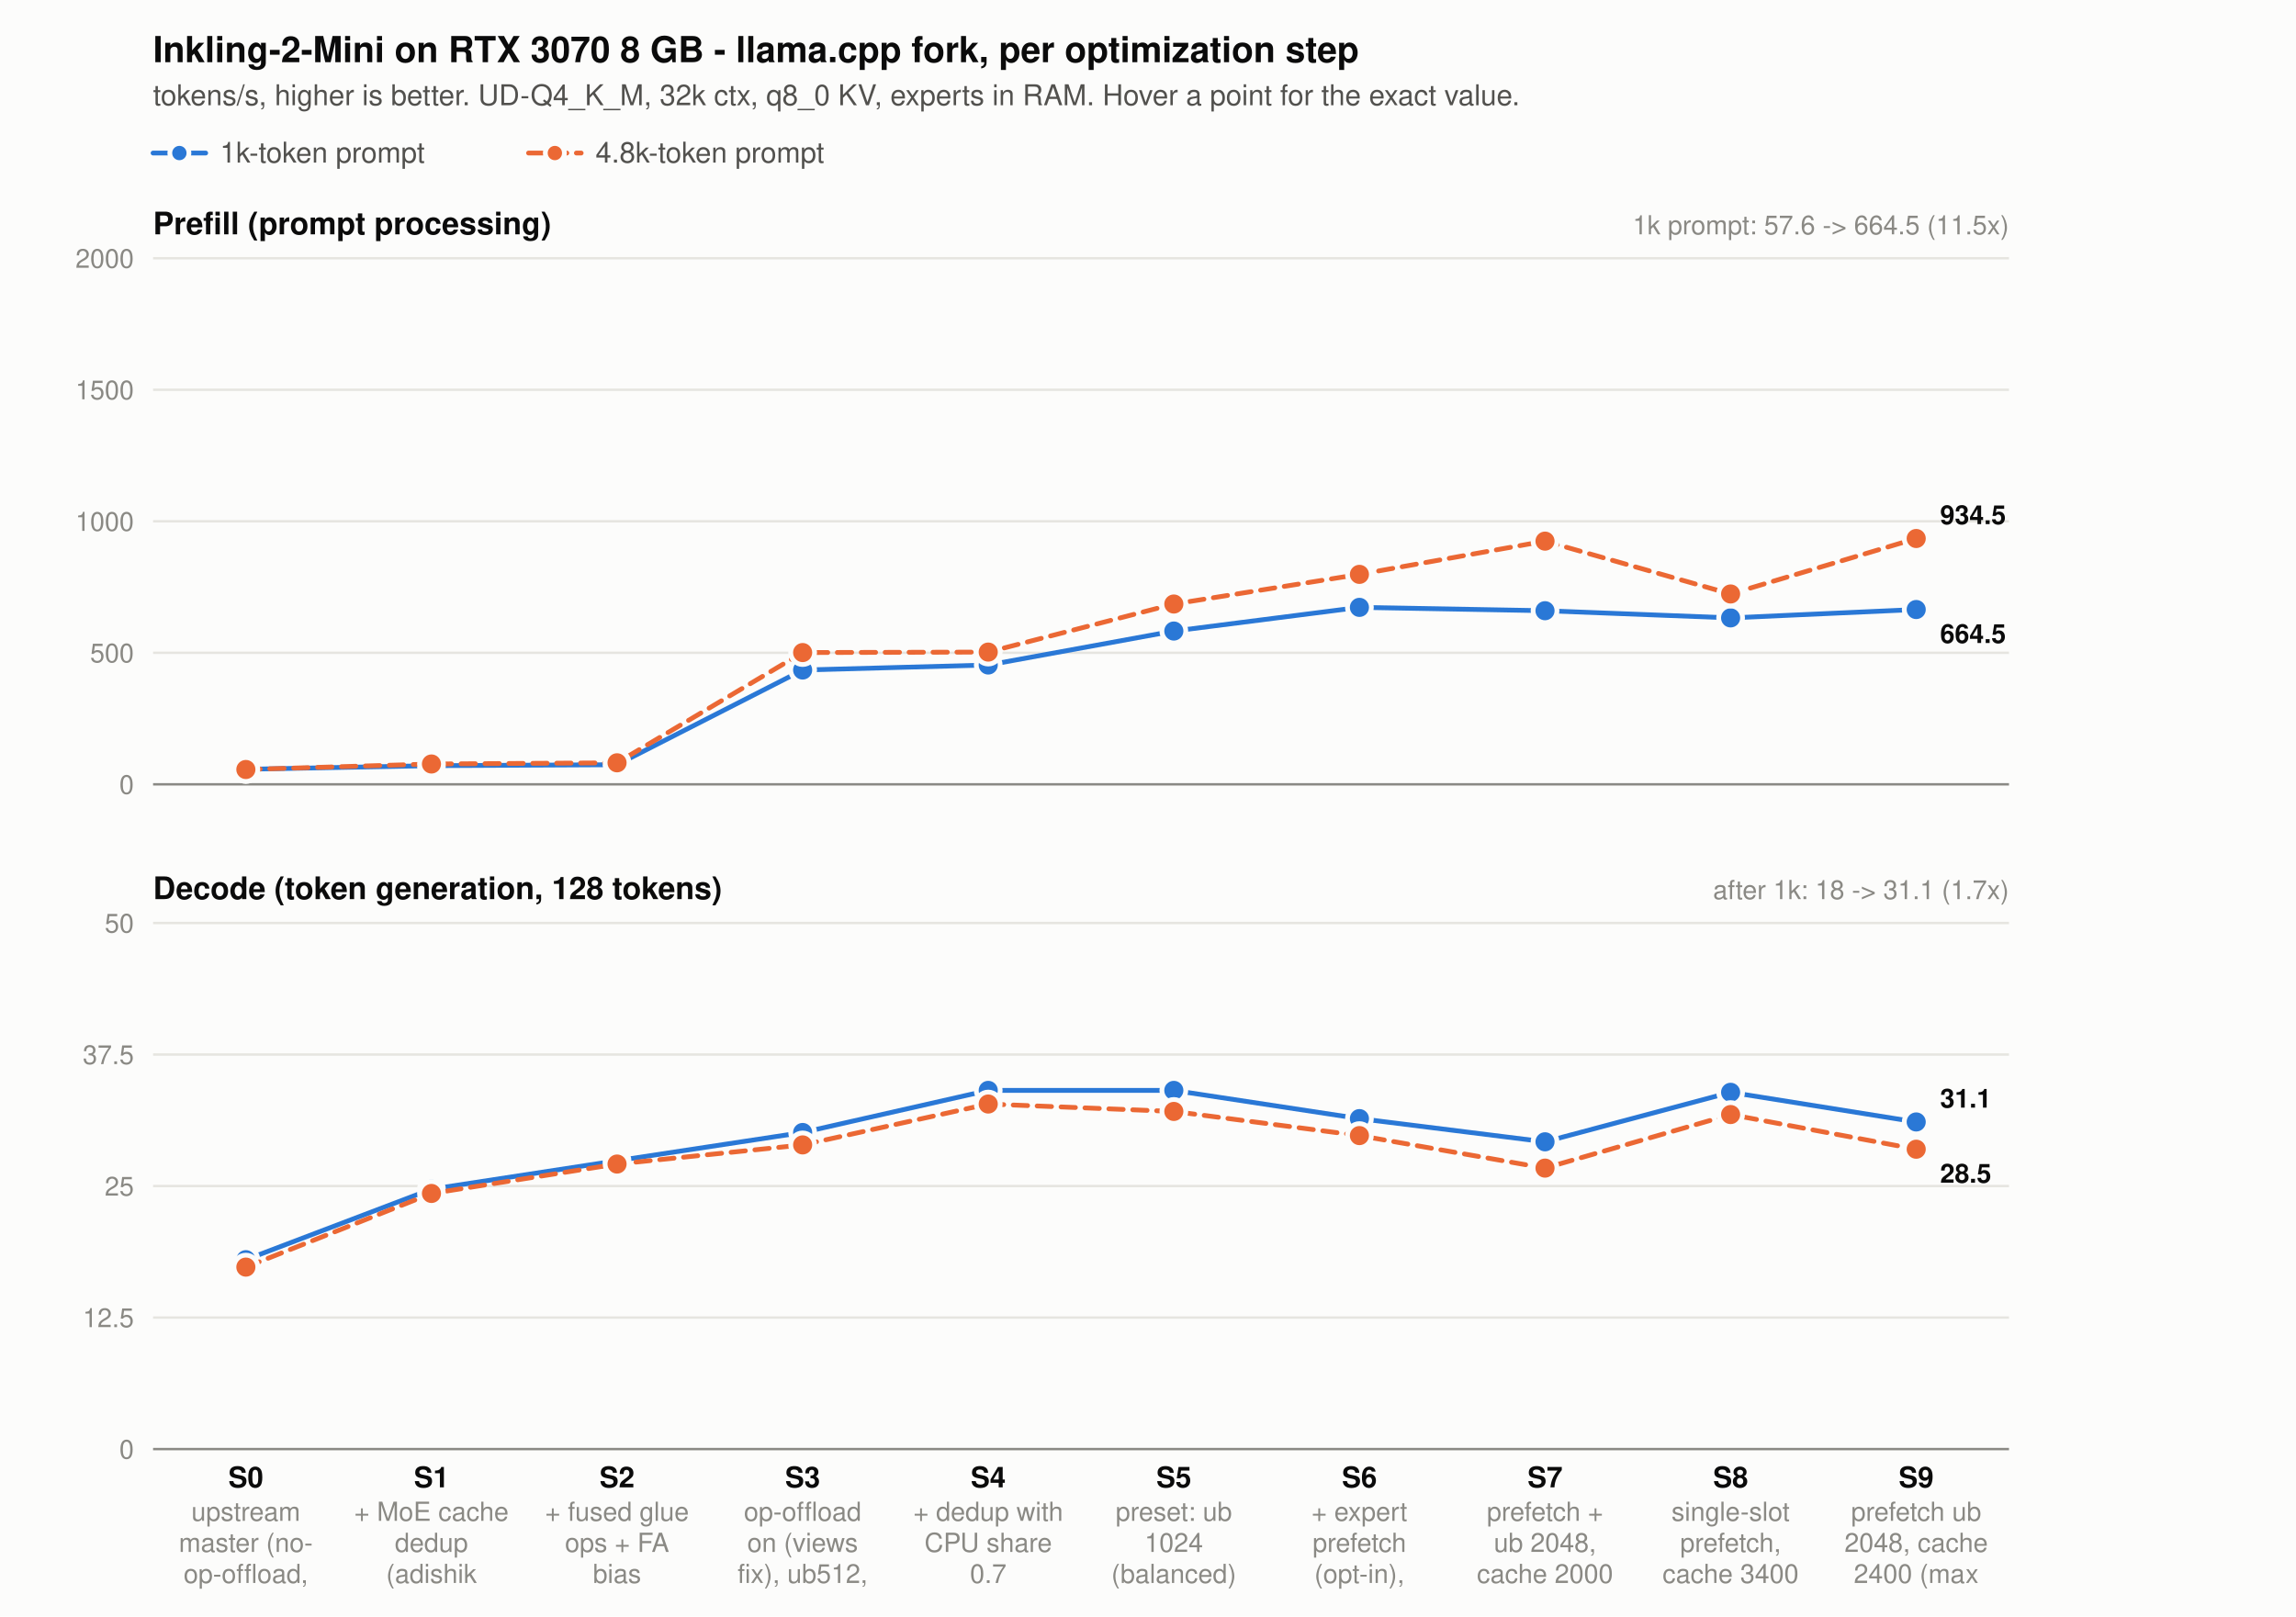
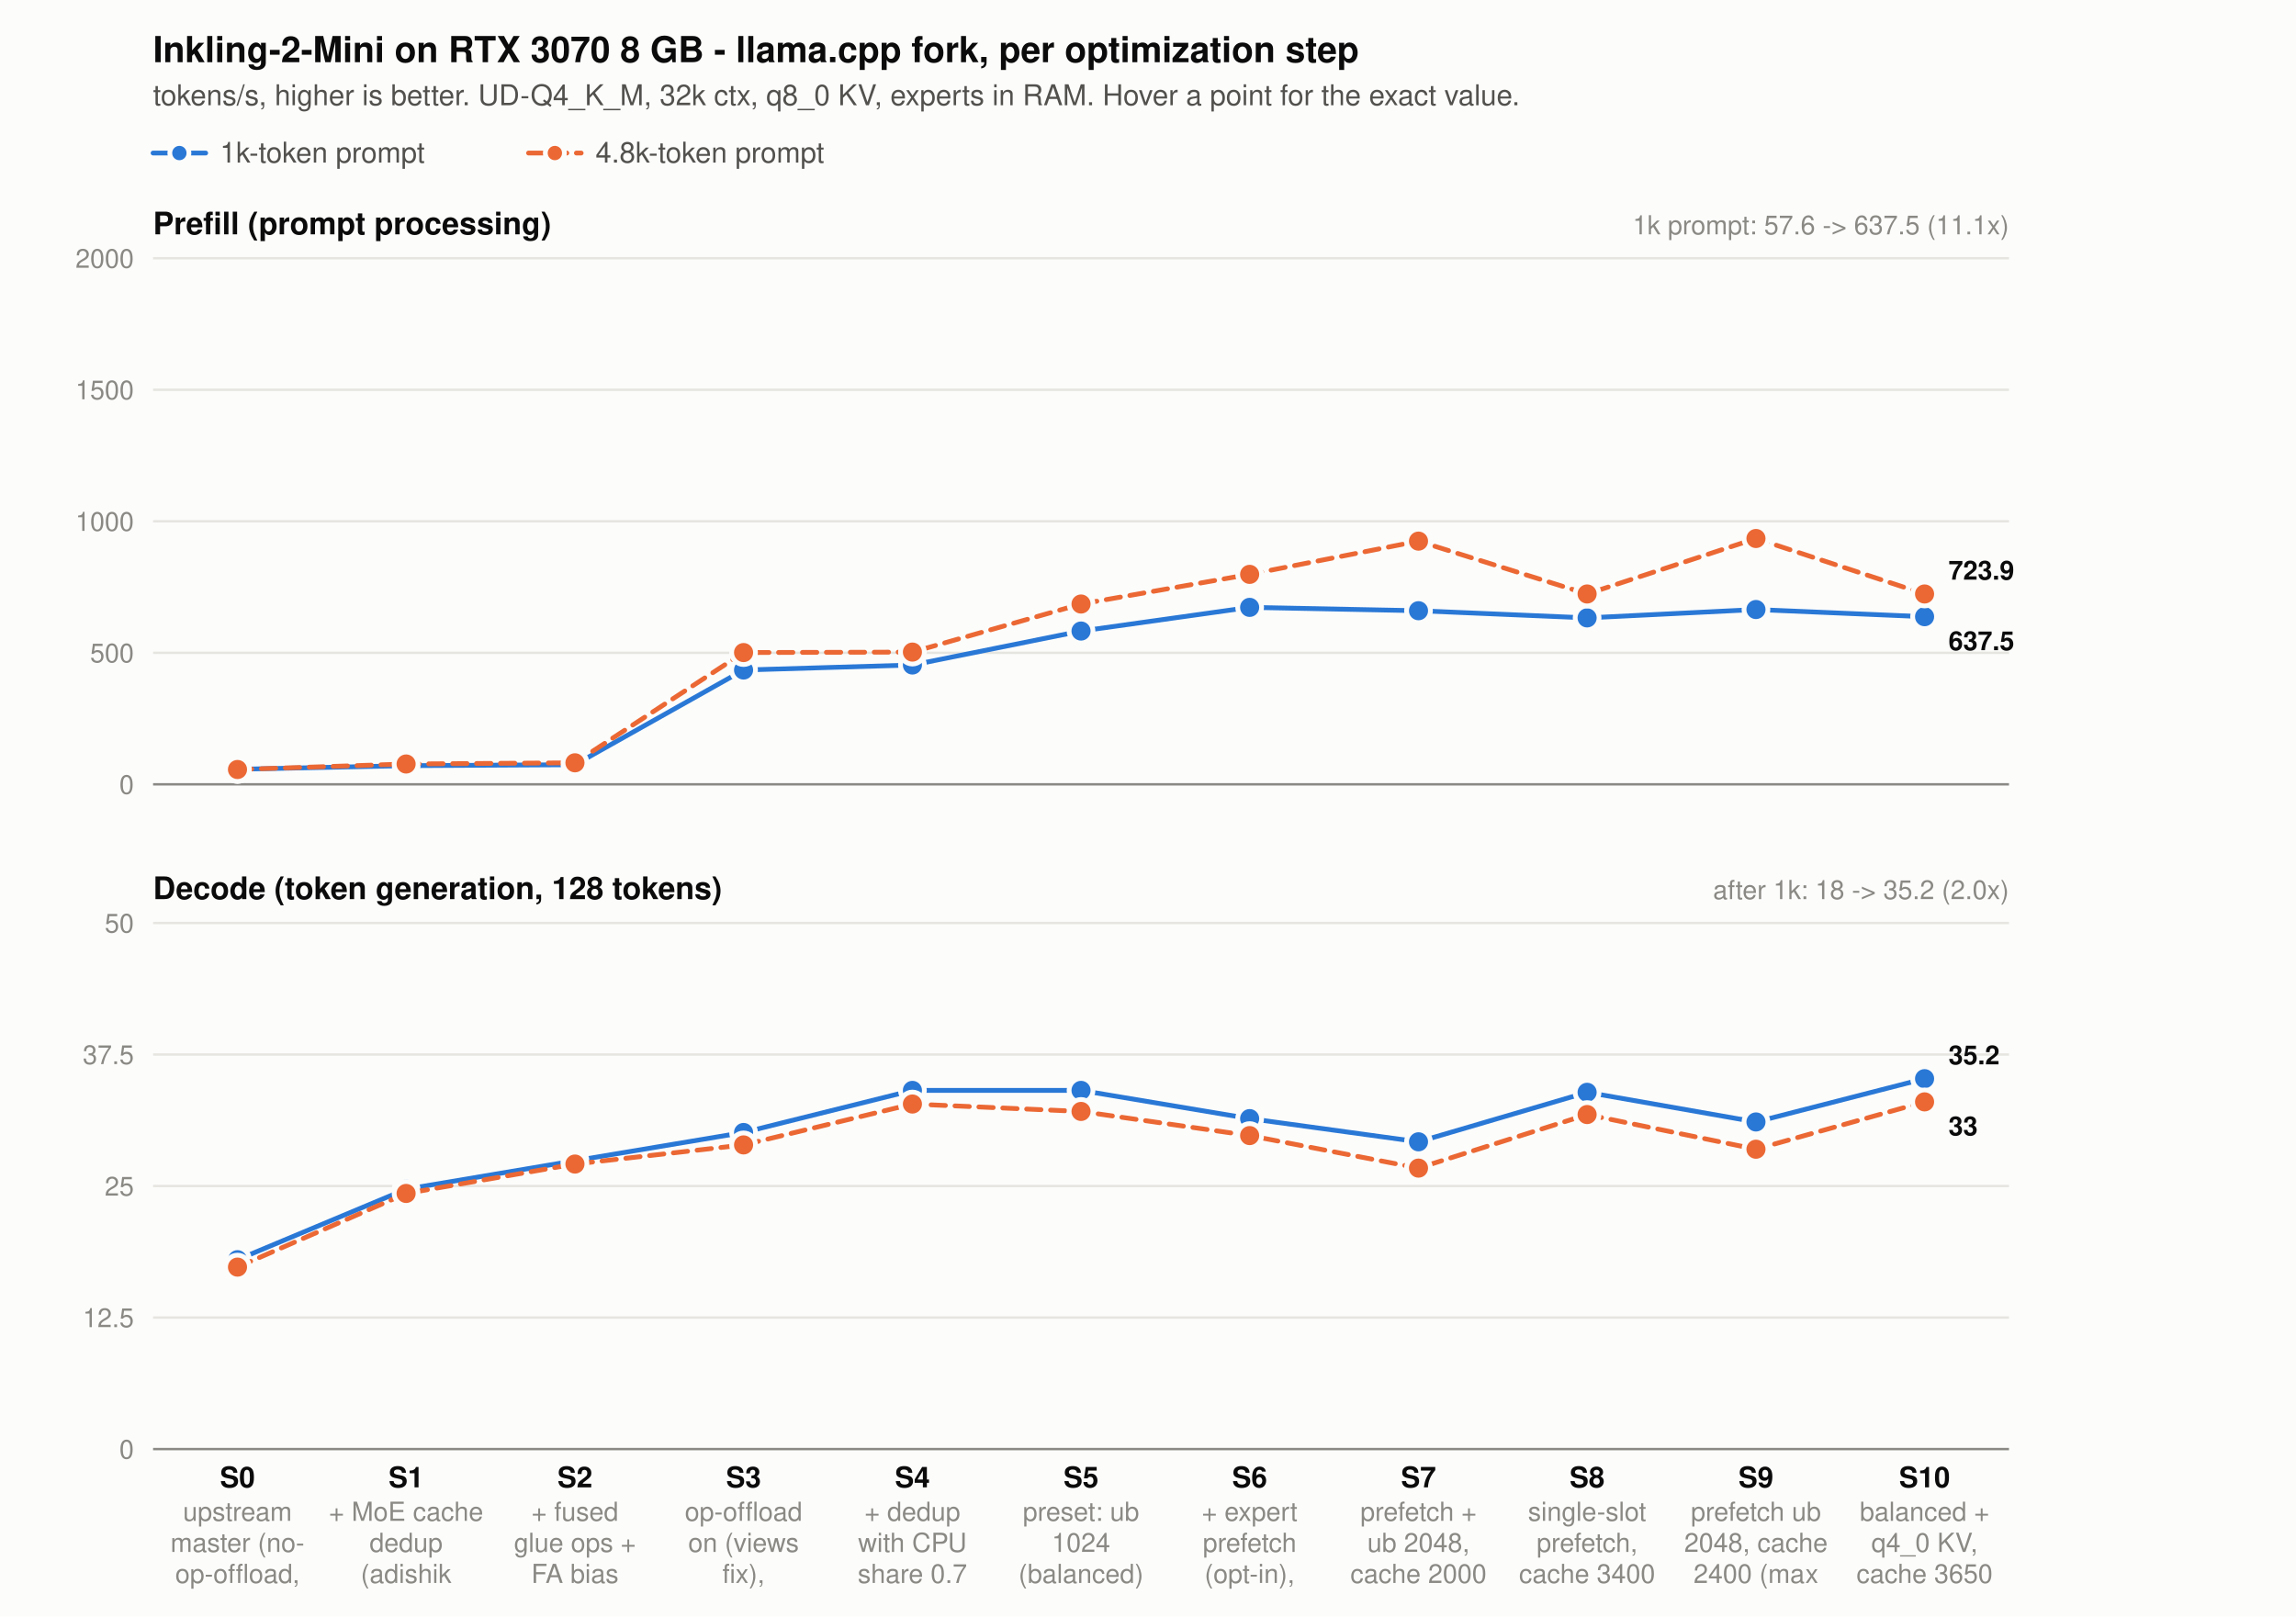
<svg xmlns="http://www.w3.org/2000/svg" viewBox="0 0 960 676" width="960" height="676" role="img" aria-label="Inkling-2-Mini prefill and decode speed per optimization step">
  <style>
.bg { fill: #fcfcfb; }
text { font-family: -apple-system, 'Segoe UI', Helvetica, Arial, sans-serif; fill: #52514e; font-size: 12px; }
.title { fill: #0b0b0b; font-size: 15px; font-weight: 600; }
.ptitle { fill: #0b0b0b; font-size: 13px; font-weight: 600; }
.tick { fill: #8a8984; font-size: 11px; }
.grid { stroke: #e6e5e0; stroke-width: 1; }
.base { stroke: #8a8984; stroke-width: 1; }
.l1 { stroke: #2a78d6; fill: none; stroke-width: 2; stroke-linejoin: round; stroke-linecap: round; }
.l2 { stroke: #eb6834; fill: none; stroke-width: 2; stroke-linejoin: round; stroke-linecap: round; stroke-dasharray: 6 4; }
.m1 { fill: #2a78d6; stroke: #fcfcfb; stroke-width: 2; }
.m2 { fill: #eb6834; stroke: #fcfcfb; stroke-width: 2; }
.val { fill: #0b0b0b; font-size: 11px; font-weight: 600; }
@media (prefers-color-scheme: dark) {
  .bg { fill: #1a1a19; }
  text { fill: #c3c2b7; }
  .title, .ptitle, .val { fill: #f0efec; }
  .tick { fill: #8f8e88; }
  .grid { stroke: #33332f; }
  .base { stroke: #8f8e88; }
  .l1 { stroke: #3987e5; } .l2 { stroke: #d95926; }
  .m1 { fill: #3987e5; stroke: #1a1a19; } .m2 { fill: #d95926; stroke: #1a1a19; }
}
</style>
  <rect class="bg" width="960" height="676" />
  <text class="title" x="64" y="26">Inkling-2-Mini on RTX 3070 8 GB - llama.cpp fork, per optimization step</text>
  <text x="64" y="44">tokens/s, higher is better. UD-Q4_K_M, 32k ctx, q8_0 KV, experts in RAM. Hover a point for the exact value.</text>
  <text class="ptitle" x="64" y="98">Prefill (prompt processing)</text>
  <line class="base" x1="64" x2="840" y1="328.0" y2="328.0" />
  <text class="tick" x="56" y="332.0" text-anchor="end">0</text>
  <line class="grid" x1="64" x2="840" y1="273.0" y2="273.0" />
  <text class="tick" x="56" y="277.0" text-anchor="end">500</text>
  <line class="grid" x1="64" x2="840" y1="218.0" y2="218.0" />
  <text class="tick" x="56" y="222.0" text-anchor="end">1000</text>
  <line class="grid" x1="64" x2="840" y1="163.0" y2="163.0" />
  <text class="tick" x="56" y="167.0" text-anchor="end">1500</text>
  <line class="grid" x1="64" x2="840" y1="108.0" y2="108.0" />
  <text class="tick" x="56" y="112.0" text-anchor="end">2000</text>
-   <polyline class="l1" points="102.8,321.7 180.4,320.2 258.0,319.8 335.6,280.2 413.2,278.1 490.8,263.9 568.4,254.0 646.0,255.4 723.6,258.4 801.2,254.9" />
-   <circle class="m1" cx="102.8" cy="321.7" r="5" />
-   <circle class="m1" cx="180.4" cy="320.2" r="5" />
-   <circle class="m1" cx="258.0" cy="319.8" r="5" />
-   <circle class="m1" cx="335.6" cy="280.2" r="5" />
-   <circle class="m1" cx="413.2" cy="278.1" r="5" />
-   <circle class="m1" cx="490.8" cy="263.9" r="5" />
-   <circle class="m1" cx="568.4" cy="254.0" r="5" />
-   <circle class="m1" cx="646.0" cy="255.4" r="5" />
-   <circle class="m1" cx="723.6" cy="258.4" r="5" />
-   <circle class="m1" cx="801.2" cy="254.9" r="5" />
-   <text class="val" x="811.2" y="268.9">664.5</text>
-   <polyline class="l2" points="102.8,321.8 180.4,319.5 258.0,319.0 335.6,272.9 413.2,272.7 490.8,252.6 568.4,240.2 646.0,226.3 723.6,248.4 801.2,225.2" />
-   <circle class="m2" cx="102.8" cy="321.8" r="5" />
-   <circle class="m2" cx="180.4" cy="319.5" r="5" />
-   <circle class="m2" cx="258.0" cy="319.0" r="5" />
-   <circle class="m2" cx="335.6" cy="272.9" r="5" />
-   <circle class="m2" cx="413.2" cy="272.7" r="5" />
-   <circle class="m2" cx="490.8" cy="252.6" r="5" />
-   <circle class="m2" cx="568.4" cy="240.2" r="5" />
-   <circle class="m2" cx="646.0" cy="226.3" r="5" />
-   <circle class="m2" cx="723.6" cy="248.4" r="5" />
-   <circle class="m2" cx="801.2" cy="225.2" r="5" />
-   <text class="val" x="811.2" y="219.2">934.5</text>
-   <text class="tick" x="840" y="98" text-anchor="end">1k prompt: 57.6 -&gt; 664.5 (11.5x)</text>
+   <polyline class="l1" points="99.3,321.7 169.8,320.2 240.4,319.8 310.9,280.2 381.5,278.1 452.0,263.9 522.5,254.0 593.1,255.4 663.6,258.4 734.2,254.9 804.7,257.9" />
+   <circle class="m1" cx="99.3" cy="321.7" r="5" />
+   <circle class="m1" cx="169.8" cy="320.2" r="5" />
+   <circle class="m1" cx="240.4" cy="319.8" r="5" />
+   <circle class="m1" cx="310.9" cy="280.2" r="5" />
+   <circle class="m1" cx="381.5" cy="278.1" r="5" />
+   <circle class="m1" cx="452.0" cy="263.9" r="5" />
+   <circle class="m1" cx="522.5" cy="254.0" r="5" />
+   <circle class="m1" cx="593.1" cy="255.4" r="5" />
+   <circle class="m1" cx="663.6" cy="258.4" r="5" />
+   <circle class="m1" cx="734.2" cy="254.9" r="5" />
+   <circle class="m1" cx="804.7" cy="257.9" r="5" />
+   <text class="val" x="814.7" y="271.9">637.5</text>
+   <polyline class="l2" points="99.3,321.8 169.8,319.5 240.4,319.0 310.9,272.9 381.5,272.7 452.0,252.6 522.5,240.2 593.1,226.3 663.6,248.4 734.2,225.2 804.7,248.4" />
+   <circle class="m2" cx="99.3" cy="321.8" r="5" />
+   <circle class="m2" cx="169.8" cy="319.5" r="5" />
+   <circle class="m2" cx="240.4" cy="319.0" r="5" />
+   <circle class="m2" cx="310.9" cy="272.9" r="5" />
+   <circle class="m2" cx="381.5" cy="272.7" r="5" />
+   <circle class="m2" cx="452.0" cy="252.6" r="5" />
+   <circle class="m2" cx="522.5" cy="240.2" r="5" />
+   <circle class="m2" cx="593.1" cy="226.3" r="5" />
+   <circle class="m2" cx="663.6" cy="248.4" r="5" />
+   <circle class="m2" cx="734.2" cy="225.2" r="5" />
+   <circle class="m2" cx="804.7" cy="248.4" r="5" />
+   <text class="val" x="814.7" y="242.4">723.9</text>
+   <text class="tick" x="840" y="98" text-anchor="end">1k prompt: 57.6 -&gt; 637.5 (11.1x)</text>
  <text class="ptitle" x="64" y="376">Decode (token generation, 128 tokens)</text>
  <line class="base" x1="64" x2="840" y1="606.0" y2="606.0" />
  <text class="tick" x="56" y="610.0" text-anchor="end">0</text>
  <line class="grid" x1="64" x2="840" y1="551.0" y2="551.0" />
  <text class="tick" x="56" y="555.0" text-anchor="end">12.5</text>
  <line class="grid" x1="64" x2="840" y1="496.0" y2="496.0" />
  <text class="tick" x="56" y="500.0" text-anchor="end">25</text>
  <line class="grid" x1="64" x2="840" y1="441.0" y2="441.0" />
  <text class="tick" x="56" y="445.0" text-anchor="end">37.5</text>
  <line class="grid" x1="64" x2="840" y1="386.0" y2="386.0" />
  <text class="tick" x="56" y="390.0" text-anchor="end">50</text>
-   <polyline class="l1" points="102.8,526.8 180.4,497.3 258.0,485.4 335.6,473.6 413.2,456.0 490.8,456.0 568.4,467.8 646.0,477.5 723.6,456.8 801.2,469.2" />
-   <circle class="m1" cx="102.8" cy="526.8" r="5" />
-   <circle class="m1" cx="180.4" cy="497.3" r="5" />
-   <circle class="m1" cx="258.0" cy="485.4" r="5" />
-   <circle class="m1" cx="335.6" cy="473.6" r="5" />
-   <circle class="m1" cx="413.2" cy="456.0" r="5" />
-   <circle class="m1" cx="490.8" cy="456.0" r="5" />
-   <circle class="m1" cx="568.4" cy="467.8" r="5" />
-   <circle class="m1" cx="646.0" cy="477.5" r="5" />
-   <circle class="m1" cx="723.6" cy="456.8" r="5" />
-   <circle class="m1" cx="801.2" cy="469.2" r="5" />
-   <text class="val" x="811.2" y="463.2">31.1</text>
-   <polyline class="l2" points="102.8,529.9 180.4,499.1 258.0,486.8 335.6,478.8 413.2,461.7 490.8,464.8 568.4,474.9 646.0,488.5 723.6,466.1 801.2,480.6" />
-   <circle class="m2" cx="102.8" cy="529.9" r="5" />
-   <circle class="m2" cx="180.4" cy="499.1" r="5" />
-   <circle class="m2" cx="258.0" cy="486.8" r="5" />
-   <circle class="m2" cx="335.6" cy="478.8" r="5" />
-   <circle class="m2" cx="413.2" cy="461.7" r="5" />
-   <circle class="m2" cx="490.8" cy="464.8" r="5" />
-   <circle class="m2" cx="568.4" cy="474.9" r="5" />
-   <circle class="m2" cx="646.0" cy="488.5" r="5" />
-   <circle class="m2" cx="723.6" cy="466.1" r="5" />
-   <circle class="m2" cx="801.2" cy="480.6" r="5" />
-   <text class="val" x="811.2" y="494.6">28.5</text>
-   <text class="tick" x="840" y="376" text-anchor="end">after 1k: 18 -&gt; 31.1 (1.7x)</text>
-   <text class="ptitle" x="102.8" y="622" text-anchor="middle" style="font-size:12px">S0</text>
-   <text class="tick" x="102.8" y="636" text-anchor="middle">upstream</text>
-   <text class="tick" x="102.8" y="649" text-anchor="middle">master (no-</text>
-   <text class="tick" x="102.8" y="662" text-anchor="middle">op-offload,</text>
-   <text class="ptitle" x="180.4" y="622" text-anchor="middle" style="font-size:12px">S1</text>
-   <text class="tick" x="180.4" y="636" text-anchor="middle">+ MoE cache</text>
-   <text class="tick" x="180.4" y="649" text-anchor="middle">dedup</text>
-   <text class="tick" x="180.4" y="662" text-anchor="middle">(adishik</text>
-   <text class="ptitle" x="258.0" y="622" text-anchor="middle" style="font-size:12px">S2</text>
-   <text class="tick" x="258.0" y="636" text-anchor="middle">+ fused glue</text>
-   <text class="tick" x="258.0" y="649" text-anchor="middle">ops + FA</text>
-   <text class="tick" x="258.0" y="662" text-anchor="middle">bias</text>
-   <text class="ptitle" x="335.6" y="622" text-anchor="middle" style="font-size:12px">S3</text>
-   <text class="tick" x="335.6" y="636" text-anchor="middle">op-offload</text>
-   <text class="tick" x="335.6" y="649" text-anchor="middle">on (views</text>
-   <text class="tick" x="335.6" y="662" text-anchor="middle">fix), ub512,</text>
-   <text class="ptitle" x="413.2" y="622" text-anchor="middle" style="font-size:12px">S4</text>
-   <text class="tick" x="413.2" y="636" text-anchor="middle">+ dedup with</text>
-   <text class="tick" x="413.2" y="649" text-anchor="middle">CPU share</text>
-   <text class="tick" x="413.2" y="662" text-anchor="middle">0.7</text>
-   <text class="ptitle" x="490.8" y="622" text-anchor="middle" style="font-size:12px">S5</text>
-   <text class="tick" x="490.8" y="636" text-anchor="middle">preset: ub</text>
-   <text class="tick" x="490.8" y="649" text-anchor="middle">1024</text>
-   <text class="tick" x="490.8" y="662" text-anchor="middle">(balanced)</text>
-   <text class="ptitle" x="568.4" y="622" text-anchor="middle" style="font-size:12px">S6</text>
-   <text class="tick" x="568.4" y="636" text-anchor="middle">+ expert</text>
-   <text class="tick" x="568.4" y="649" text-anchor="middle">prefetch</text>
-   <text class="tick" x="568.4" y="662" text-anchor="middle">(opt-in),</text>
-   <text class="ptitle" x="646.0" y="622" text-anchor="middle" style="font-size:12px">S7</text>
-   <text class="tick" x="646.0" y="636" text-anchor="middle">prefetch +</text>
-   <text class="tick" x="646.0" y="649" text-anchor="middle">ub 2048,</text>
-   <text class="tick" x="646.0" y="662" text-anchor="middle">cache 2000</text>
-   <text class="ptitle" x="723.6" y="622" text-anchor="middle" style="font-size:12px">S8</text>
-   <text class="tick" x="723.6" y="636" text-anchor="middle">single-slot</text>
-   <text class="tick" x="723.6" y="649" text-anchor="middle">prefetch,</text>
-   <text class="tick" x="723.6" y="662" text-anchor="middle">cache 3400</text>
-   <text class="ptitle" x="801.2" y="622" text-anchor="middle" style="font-size:12px">S9</text>
-   <text class="tick" x="801.2" y="636" text-anchor="middle">prefetch ub</text>
-   <text class="tick" x="801.2" y="649" text-anchor="middle">2048, cache</text>
-   <text class="tick" x="801.2" y="662" text-anchor="middle">2400 (max</text>
+   <polyline class="l1" points="99.3,526.8 169.8,497.3 240.4,485.4 310.9,473.6 381.5,456.0 452.0,456.0 522.5,467.8 593.1,477.5 663.6,456.8 734.2,469.2 804.7,451.1" />
+   <circle class="m1" cx="99.3" cy="526.8" r="5" />
+   <circle class="m1" cx="169.8" cy="497.3" r="5" />
+   <circle class="m1" cx="240.4" cy="485.4" r="5" />
+   <circle class="m1" cx="310.9" cy="473.6" r="5" />
+   <circle class="m1" cx="381.5" cy="456.0" r="5" />
+   <circle class="m1" cx="452.0" cy="456.0" r="5" />
+   <circle class="m1" cx="522.5" cy="467.8" r="5" />
+   <circle class="m1" cx="593.1" cy="477.5" r="5" />
+   <circle class="m1" cx="663.6" cy="456.8" r="5" />
+   <circle class="m1" cx="734.2" cy="469.2" r="5" />
+   <circle class="m1" cx="804.7" cy="451.1" r="5" />
+   <text class="val" x="814.7" y="445.1">35.2</text>
+   <polyline class="l2" points="99.3,529.9 169.8,499.1 240.4,486.8 310.9,478.8 381.5,461.7 452.0,464.8 522.5,474.9 593.1,488.5 663.6,466.1 734.2,480.6 804.7,460.8" />
+   <circle class="m2" cx="99.3" cy="529.9" r="5" />
+   <circle class="m2" cx="169.8" cy="499.1" r="5" />
+   <circle class="m2" cx="240.4" cy="486.8" r="5" />
+   <circle class="m2" cx="310.9" cy="478.8" r="5" />
+   <circle class="m2" cx="381.5" cy="461.7" r="5" />
+   <circle class="m2" cx="452.0" cy="464.8" r="5" />
+   <circle class="m2" cx="522.5" cy="474.9" r="5" />
+   <circle class="m2" cx="593.1" cy="488.5" r="5" />
+   <circle class="m2" cx="663.6" cy="466.1" r="5" />
+   <circle class="m2" cx="734.2" cy="480.6" r="5" />
+   <circle class="m2" cx="804.7" cy="460.8" r="5" />
+   <text class="val" x="814.7" y="474.8">33</text>
+   <text class="tick" x="840" y="376" text-anchor="end">after 1k: 18 -&gt; 35.2 (2.0x)</text>
+   <text class="ptitle" x="99.3" y="622" text-anchor="middle" style="font-size:12px">S0</text>
+   <text class="tick" x="99.3" y="636" text-anchor="middle">upstream</text>
+   <text class="tick" x="99.3" y="649" text-anchor="middle">master (no-</text>
+   <text class="tick" x="99.3" y="662" text-anchor="middle">op-offload,</text>
+   <text class="ptitle" x="169.8" y="622" text-anchor="middle" style="font-size:12px">S1</text>
+   <text class="tick" x="169.8" y="636" text-anchor="middle">+ MoE cache</text>
+   <text class="tick" x="169.8" y="649" text-anchor="middle">dedup</text>
+   <text class="tick" x="169.8" y="662" text-anchor="middle">(adishik</text>
+   <text class="ptitle" x="240.4" y="622" text-anchor="middle" style="font-size:12px">S2</text>
+   <text class="tick" x="240.4" y="636" text-anchor="middle">+ fused</text>
+   <text class="tick" x="240.4" y="649" text-anchor="middle">glue ops +</text>
+   <text class="tick" x="240.4" y="662" text-anchor="middle">FA bias</text>
+   <text class="ptitle" x="310.9" y="622" text-anchor="middle" style="font-size:12px">S3</text>
+   <text class="tick" x="310.9" y="636" text-anchor="middle">op-offload</text>
+   <text class="tick" x="310.9" y="649" text-anchor="middle">on (views</text>
+   <text class="tick" x="310.9" y="662" text-anchor="middle">fix),</text>
+   <text class="ptitle" x="381.5" y="622" text-anchor="middle" style="font-size:12px">S4</text>
+   <text class="tick" x="381.5" y="636" text-anchor="middle">+ dedup</text>
+   <text class="tick" x="381.5" y="649" text-anchor="middle">with CPU</text>
+   <text class="tick" x="381.5" y="662" text-anchor="middle">share 0.7</text>
+   <text class="ptitle" x="452.0" y="622" text-anchor="middle" style="font-size:12px">S5</text>
+   <text class="tick" x="452.0" y="636" text-anchor="middle">preset: ub</text>
+   <text class="tick" x="452.0" y="649" text-anchor="middle">1024</text>
+   <text class="tick" x="452.0" y="662" text-anchor="middle">(balanced)</text>
+   <text class="ptitle" x="522.5" y="622" text-anchor="middle" style="font-size:12px">S6</text>
+   <text class="tick" x="522.5" y="636" text-anchor="middle">+ expert</text>
+   <text class="tick" x="522.5" y="649" text-anchor="middle">prefetch</text>
+   <text class="tick" x="522.5" y="662" text-anchor="middle">(opt-in),</text>
+   <text class="ptitle" x="593.1" y="622" text-anchor="middle" style="font-size:12px">S7</text>
+   <text class="tick" x="593.1" y="636" text-anchor="middle">prefetch +</text>
+   <text class="tick" x="593.1" y="649" text-anchor="middle">ub 2048,</text>
+   <text class="tick" x="593.1" y="662" text-anchor="middle">cache 2000</text>
+   <text class="ptitle" x="663.6" y="622" text-anchor="middle" style="font-size:12px">S8</text>
+   <text class="tick" x="663.6" y="636" text-anchor="middle">single-slot</text>
+   <text class="tick" x="663.6" y="649" text-anchor="middle">prefetch,</text>
+   <text class="tick" x="663.6" y="662" text-anchor="middle">cache 3400</text>
+   <text class="ptitle" x="734.2" y="622" text-anchor="middle" style="font-size:12px">S9</text>
+   <text class="tick" x="734.2" y="636" text-anchor="middle">prefetch ub</text>
+   <text class="tick" x="734.2" y="649" text-anchor="middle">2048, cache</text>
+   <text class="tick" x="734.2" y="662" text-anchor="middle">2400 (max</text>
+   <text class="ptitle" x="804.7" y="622" text-anchor="middle" style="font-size:12px">S10</text>
+   <text class="tick" x="804.7" y="636" text-anchor="middle">balanced +</text>
+   <text class="tick" x="804.7" y="649" text-anchor="middle">q4_0 KV,</text>
+   <text class="tick" x="804.7" y="662" text-anchor="middle">cache 3650</text>
  <line class="l1" x1="64" x2="86" y1="64" y2="64" />
  <circle class="m1" cx="75" cy="64" r="4" />
  <text x="92" y="68">1k-token prompt</text>
  <line class="l2" x1="221" x2="243" y1="64" y2="64" />
  <circle class="m2" cx="232" cy="64" r="4" />
  <text x="249" y="68">4.8k-token prompt</text>
</svg>
